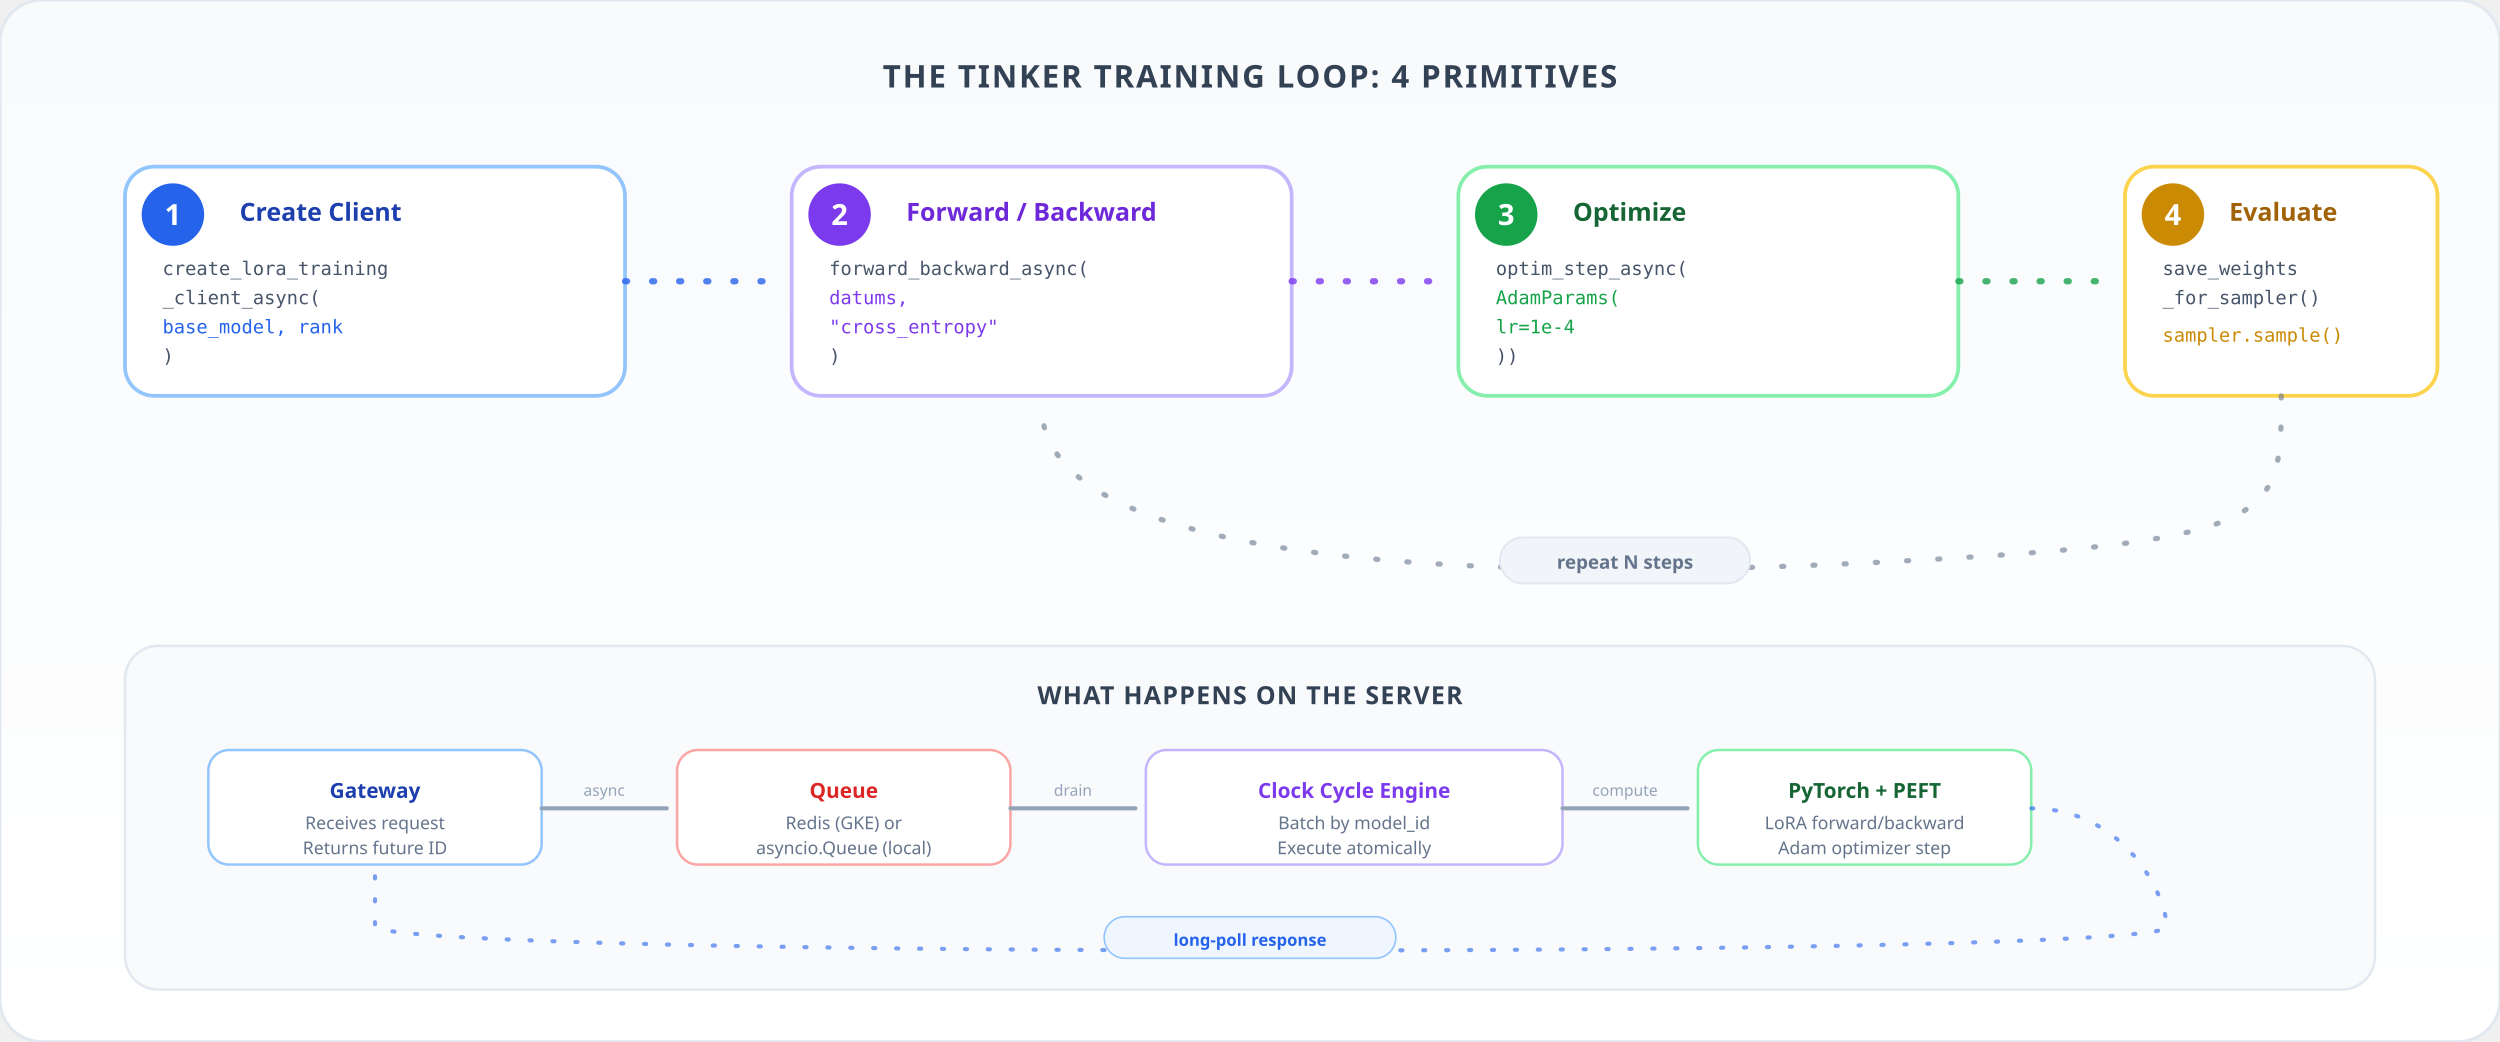
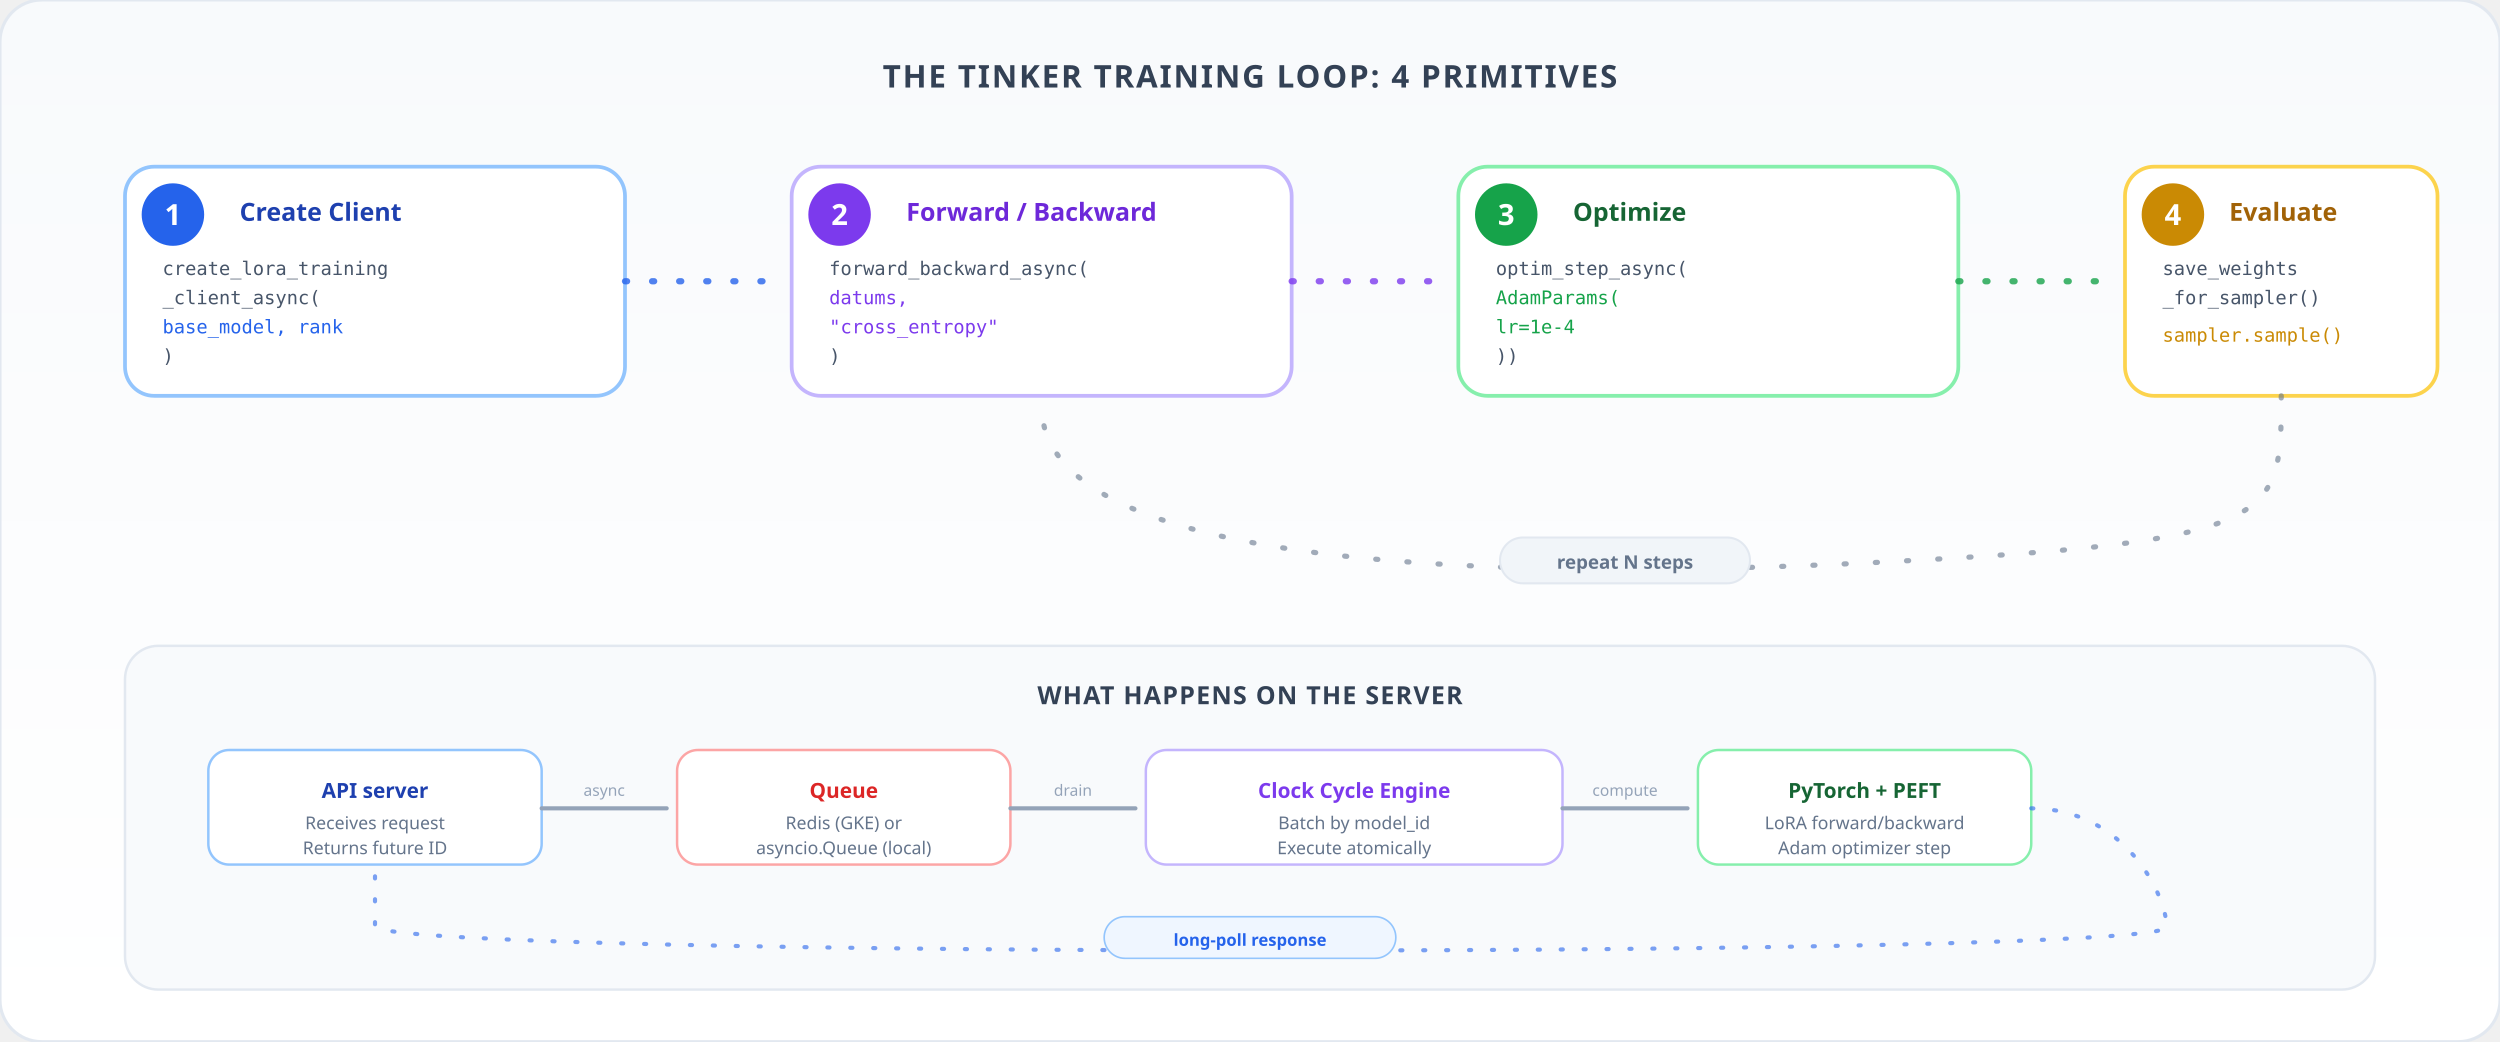
<svg xmlns="http://www.w3.org/2000/svg" viewBox="0 0 1200 500" class="h-auto w-full">
  <defs>
    <linearGradient id="bg3" x1="0" y1="0" x2="0" y2="1">
      <stop offset="0%" stop-color="#f8fafc" />
      <stop offset="100%" stop-color="#ffffff" />
    </linearGradient>
  </defs>
  <rect width="1200" height="500" rx="20" fill="url(#bg3)" stroke="#e2e8f0" stroke-width="1.5" />
  <text x="600" y="42" text-anchor="middle" font-family="ui-sans-serif, system-ui, sans-serif" font-size="15" font-weight="700" fill="#334155" letter-spacing="0.06em">THE TINKER TRAINING LOOP: 4 PRIMITIVES</text>
  <rect x="60" y="80" width="240" height="110" rx="14" fill="#ffffff" stroke="#93c5fd" stroke-width="1.8" />
  <rect x="68" y="88" width="30" height="30" rx="15" fill="#2563eb" />
  <text x="83" y="108" text-anchor="middle" font-family="ui-sans-serif, system-ui, sans-serif" font-size="14" font-weight="700" fill="#ffffff">1</text>
  <text x="115" y="106" font-family="ui-sans-serif, system-ui, sans-serif" font-size="12" font-weight="700" fill="#1e40af">Create Client</text>
  <text x="78" y="132" font-family="ui-monospace, SFMono-Regular, monospace" font-size="9" fill="#475569">create_lora_training</text>
  <text x="78" y="146" font-family="ui-monospace, SFMono-Regular, monospace" font-size="9" fill="#475569">  _client_async(</text>
  <text x="78" y="160" font-family="ui-monospace, SFMono-Regular, monospace" font-size="9" fill="#2563eb">  base_model, rank</text>
  <text x="78" y="174" font-family="ui-monospace, SFMono-Regular, monospace" font-size="9" fill="#475569">)</text>
  <path d="M 300 135 L 370 135" fill="none" stroke="#2563eb" stroke-width="3" stroke-linecap="round" stroke-dasharray="1 12" opacity="0.8">
    <animate attributeName="stroke-dashoffset" from="0" to="-26" dur="1.5s" repeatCount="indefinite" />
  </path>
  <rect x="380" y="80" width="240" height="110" rx="14" fill="#ffffff" stroke="#c4b5fd" stroke-width="1.8" />
  <rect x="388" y="88" width="30" height="30" rx="15" fill="#7c3aed" />
  <text x="403" y="108" text-anchor="middle" font-family="ui-sans-serif, system-ui, sans-serif" font-size="14" font-weight="700" fill="#ffffff">2</text>
  <text x="435" y="106" font-family="ui-sans-serif, system-ui, sans-serif" font-size="12" font-weight="700" fill="#6d28d9">Forward / Backward</text>
  <text x="398" y="132" font-family="ui-monospace, SFMono-Regular, monospace" font-size="9" fill="#475569">forward_backward_async(</text>
  <text x="398" y="146" font-family="ui-monospace, SFMono-Regular, monospace" font-size="9" fill="#7c3aed">  datums,</text>
  <text x="398" y="160" font-family="ui-monospace, SFMono-Regular, monospace" font-size="9" fill="#7c3aed">  "cross_entropy"</text>
  <text x="398" y="174" font-family="ui-monospace, SFMono-Regular, monospace" font-size="9" fill="#475569">)</text>
  <path d="M 620 135 L 690 135" fill="none" stroke="#7c3aed" stroke-width="3" stroke-linecap="round" stroke-dasharray="1 12" opacity="0.8">
    <animate attributeName="stroke-dashoffset" from="0" to="-26" dur="1.5s" repeatCount="indefinite" />
  </path>
  <rect x="700" y="80" width="240" height="110" rx="14" fill="#ffffff" stroke="#86efac" stroke-width="1.8" />
  <rect x="708" y="88" width="30" height="30" rx="15" fill="#16a34a" />
  <text x="723" y="108" text-anchor="middle" font-family="ui-sans-serif, system-ui, sans-serif" font-size="14" font-weight="700" fill="#ffffff">3</text>
  <text x="755" y="106" font-family="ui-sans-serif, system-ui, sans-serif" font-size="12" font-weight="700" fill="#166534">Optimize</text>
  <text x="718" y="132" font-family="ui-monospace, SFMono-Regular, monospace" font-size="9" fill="#475569">optim_step_async(</text>
  <text x="718" y="146" font-family="ui-monospace, SFMono-Regular, monospace" font-size="9" fill="#16a34a">  AdamParams(</text>
  <text x="718" y="160" font-family="ui-monospace, SFMono-Regular, monospace" font-size="9" fill="#16a34a">    lr=1e-4</text>
  <text x="718" y="174" font-family="ui-monospace, SFMono-Regular, monospace" font-size="9" fill="#475569">))</text>
  <path d="M 940 135 L 1010 135" fill="none" stroke="#16a34a" stroke-width="3" stroke-linecap="round" stroke-dasharray="1 12" opacity="0.8">
    <animate attributeName="stroke-dashoffset" from="0" to="-26" dur="1.5s" repeatCount="indefinite" />
  </path>
  <rect x="1020" y="80" width="150" height="110" rx="14" fill="#ffffff" stroke="#fcd34d" stroke-width="1.8" />
  <rect x="1028" y="88" width="30" height="30" rx="15" fill="#ca8a04" />
  <text x="1043" y="108" text-anchor="middle" font-family="ui-sans-serif, system-ui, sans-serif" font-size="14" font-weight="700" fill="#ffffff">4</text>
  <text x="1070" y="106" font-family="ui-sans-serif, system-ui, sans-serif" font-size="12" font-weight="700" fill="#a16207">Evaluate</text>
  <text x="1038" y="132" font-family="ui-monospace, SFMono-Regular, monospace" font-size="9" fill="#475569">save_weights</text>
  <text x="1038" y="146" font-family="ui-monospace, SFMono-Regular, monospace" font-size="9" fill="#475569">  _for_sampler()</text>
  <text x="1038" y="164" font-family="ui-monospace, SFMono-Regular, monospace" font-size="9" fill="#ca8a04">sampler.sample()</text>
  <path d="M 1095 190 C 1095 250, 1095 260, 900 270 C 700 280, 500 270, 500 195" fill="none" stroke="#64748b" stroke-width="2.5" stroke-linecap="round" stroke-dasharray="1 14" opacity="0.6">
    <animate attributeName="stroke-dashoffset" from="0" to="-30" dur="3s" repeatCount="indefinite" />
  </path>
  <rect x="720" y="258" width="120" height="22" rx="11" fill="#f1f5f9" stroke="#e2e8f0" stroke-width="1" />
  <text x="780" y="273" text-anchor="middle" font-family="ui-sans-serif, system-ui, sans-serif" font-size="9" font-weight="600" fill="#64748b">repeat N steps</text>
  <rect x="60" y="310" width="1080" height="165" rx="16" fill="#f8fafc" stroke="#e2e8f0" stroke-width="1.2" />
  <text x="600" y="338" text-anchor="middle" font-family="ui-sans-serif, system-ui, sans-serif" font-size="12" font-weight="700" fill="#334155" letter-spacing="0.05em">WHAT HAPPENS ON THE SERVER</text>
  <rect x="100" y="360" width="160" height="55" rx="10" fill="#ffffff" stroke="#93c5fd" stroke-width="1.2" />
-   <text x="180" y="383" text-anchor="middle" font-family="ui-sans-serif, system-ui, sans-serif" font-size="10" font-weight="650" fill="#1e40af">Gateway</text>
+   <text x="180" y="383" text-anchor="middle" font-family="ui-sans-serif, system-ui, sans-serif" font-size="10" font-weight="650" fill="#1e40af">API server</text>
  <text x="180" y="398" text-anchor="middle" font-family="ui-sans-serif, system-ui, sans-serif" font-size="8.5" fill="#64748b">Receives request</text>
  <text x="180" y="410" text-anchor="middle" font-family="ui-sans-serif, system-ui, sans-serif" font-size="8.5" fill="#64748b">Returns future ID</text>
  <path d="M 260 388 L 320 388" fill="none" stroke="#94a3b8" stroke-width="2" stroke-linecap="round" marker-end="url(#arrowGray)" />
  <text x="290" y="382" text-anchor="middle" font-family="ui-sans-serif, system-ui, sans-serif" font-size="7.5" fill="#94a3b8">async</text>
  <rect x="325" y="360" width="160" height="55" rx="10" fill="#ffffff" stroke="#fca5a5" stroke-width="1.2" />
  <text x="405" y="383" text-anchor="middle" font-family="ui-sans-serif, system-ui, sans-serif" font-size="10" font-weight="650" fill="#dc2626">Queue</text>
  <text x="405" y="398" text-anchor="middle" font-family="ui-sans-serif, system-ui, sans-serif" font-size="8.5" fill="#64748b">Redis (GKE) or</text>
  <text x="405" y="410" text-anchor="middle" font-family="ui-sans-serif, system-ui, sans-serif" font-size="8.5" fill="#64748b">asyncio.Queue (local)</text>
  <path d="M 485 388 L 545 388" fill="none" stroke="#94a3b8" stroke-width="2" stroke-linecap="round" />
  <text x="515" y="382" text-anchor="middle" font-family="ui-sans-serif, system-ui, sans-serif" font-size="7.5" fill="#94a3b8">drain</text>
  <rect x="550" y="360" width="200" height="55" rx="10" fill="#ffffff" stroke="#c4b5fd" stroke-width="1.2" />
  <text x="650" y="383" text-anchor="middle" font-family="ui-sans-serif, system-ui, sans-serif" font-size="10" font-weight="650" fill="#7c3aed">Clock Cycle Engine</text>
  <text x="650" y="398" text-anchor="middle" font-family="ui-sans-serif, system-ui, sans-serif" font-size="8.5" fill="#64748b">Batch by model_id</text>
  <text x="650" y="410" text-anchor="middle" font-family="ui-sans-serif, system-ui, sans-serif" font-size="8.5" fill="#64748b">Execute atomically</text>
  <path d="M 750 388 L 810 388" fill="none" stroke="#94a3b8" stroke-width="2" stroke-linecap="round" />
  <text x="780" y="382" text-anchor="middle" font-family="ui-sans-serif, system-ui, sans-serif" font-size="7.5" fill="#94a3b8">compute</text>
  <rect x="815" y="360" width="160" height="55" rx="10" fill="#ffffff" stroke="#86efac" stroke-width="1.2" />
  <text x="895" y="383" text-anchor="middle" font-family="ui-sans-serif, system-ui, sans-serif" font-size="10" font-weight="650" fill="#166534">PyTorch + PEFT</text>
  <text x="895" y="398" text-anchor="middle" font-family="ui-sans-serif, system-ui, sans-serif" font-size="8.5" fill="#64748b">LoRA forward/backward</text>
  <text x="895" y="410" text-anchor="middle" font-family="ui-sans-serif, system-ui, sans-serif" font-size="8.5" fill="#64748b">Adam optimizer step</text>
  <path d="M 975 388 C 1020 388, 1040 430, 1040 445 C 1040 460, 200 460, 180 445 C 180 430, 180 420, 180 418" fill="none" stroke="#2563eb" stroke-width="2" stroke-linecap="round" stroke-dasharray="1 10" opacity="0.6">
    <animate attributeName="stroke-dashoffset" from="0" to="-22" dur="2.5s" repeatCount="indefinite" />
  </path>
  <rect x="530" y="440" width="140" height="20" rx="10" fill="#eff6ff" stroke="#93c5fd" stroke-width="0.8" />
  <text x="600" y="454" text-anchor="middle" font-family="ui-sans-serif, system-ui, sans-serif" font-size="8" font-weight="600" fill="#2563eb">long-poll response</text>
</svg>
